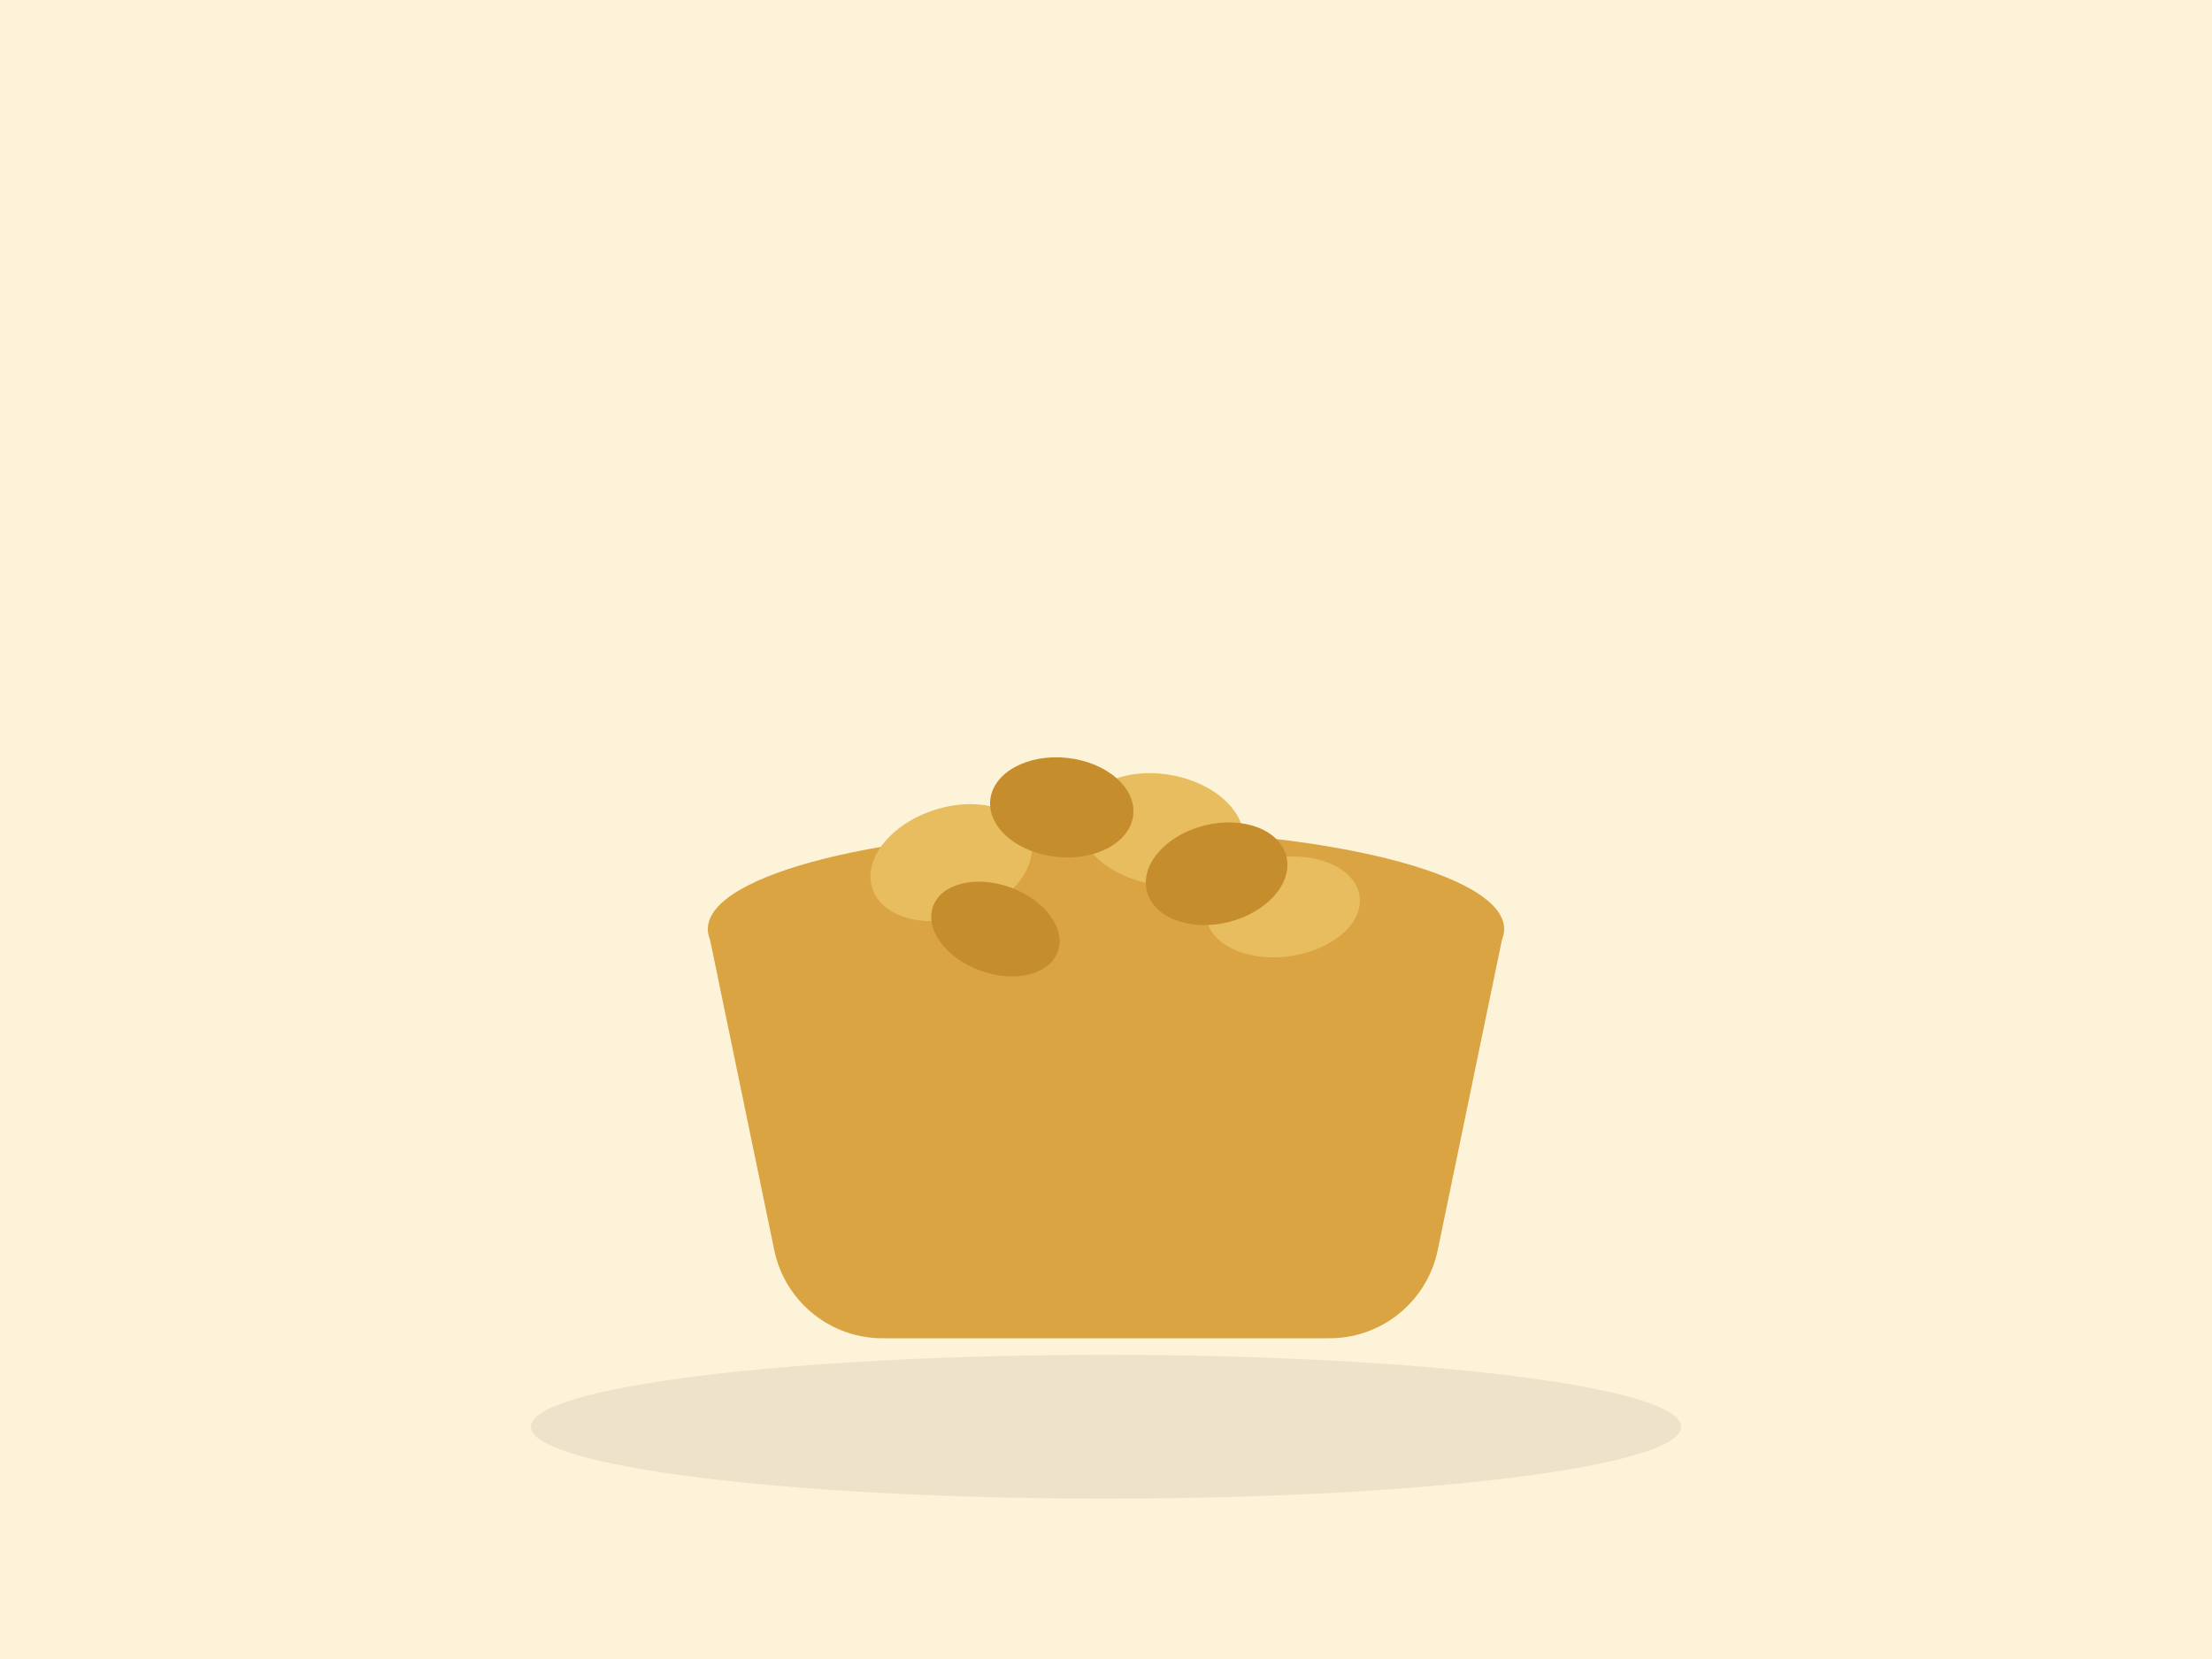
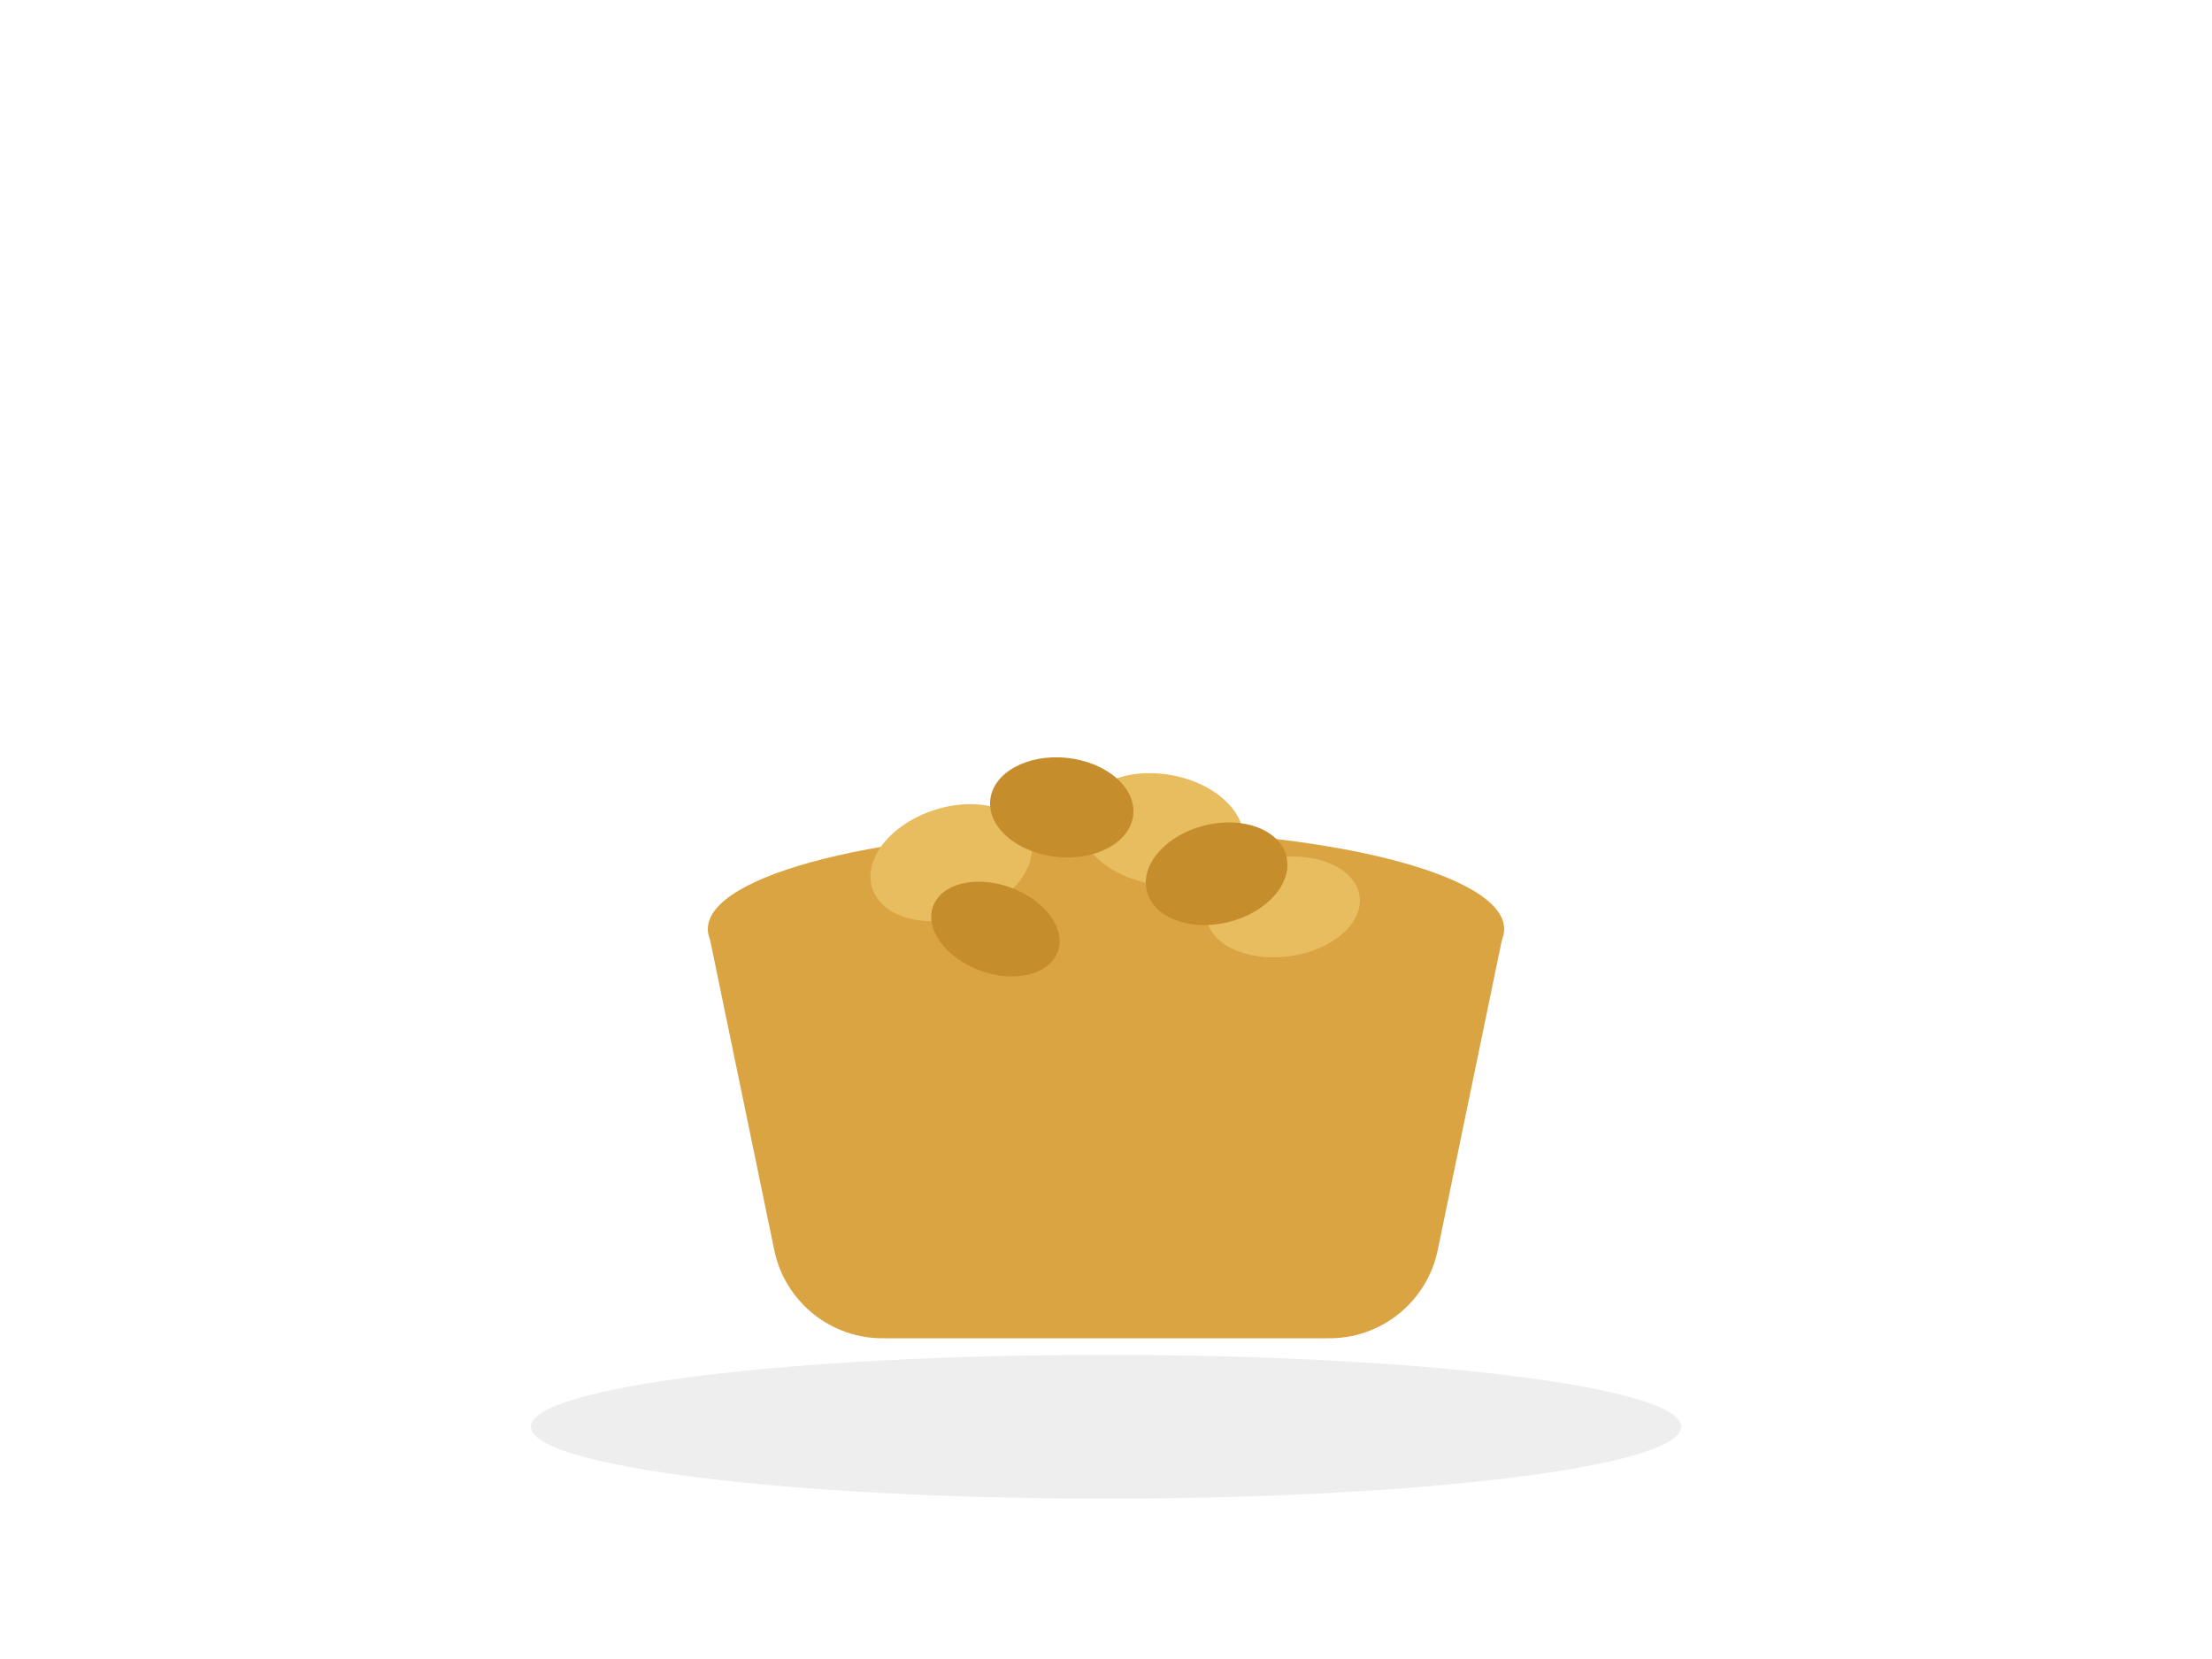
<svg xmlns="http://www.w3.org/2000/svg" viewBox="0 0 400 300" width="400" height="300">
-   <rect width="400" height="300" fill="#fdf3d8" />
  <ellipse cx="200" cy="258" rx="104" ry="13" fill="#000" opacity="0.07" />
  <path d="M128 168 h144 l-12 58 a20 20 0 0 1 -20 16 h-80 a20 20 0 0 1 -20 -16 z" fill="#d9a441" />
  <ellipse cx="200" cy="168" rx="72" ry="18" fill="#d9a441" />
  <g fill="#e8bd5f">
    <ellipse cx="172" cy="156" rx="15" ry="10" transform="rotate(-18 172 156)" />
    <ellipse cx="210" cy="150" rx="15" ry="10" transform="rotate(10 210 150)" />
    <ellipse cx="232" cy="164" rx="14" ry="9" transform="rotate(-8 232 164)" />
  </g>
  <g fill="#c68d2c">
    <ellipse cx="192" cy="146" rx="13" ry="9" transform="rotate(6 192 146)" />
    <ellipse cx="220" cy="158" rx="13" ry="9" transform="rotate(-14 220 158)" />
    <ellipse cx="180" cy="168" rx="12" ry="8" transform="rotate(20 180 168)" />
  </g>
</svg>
